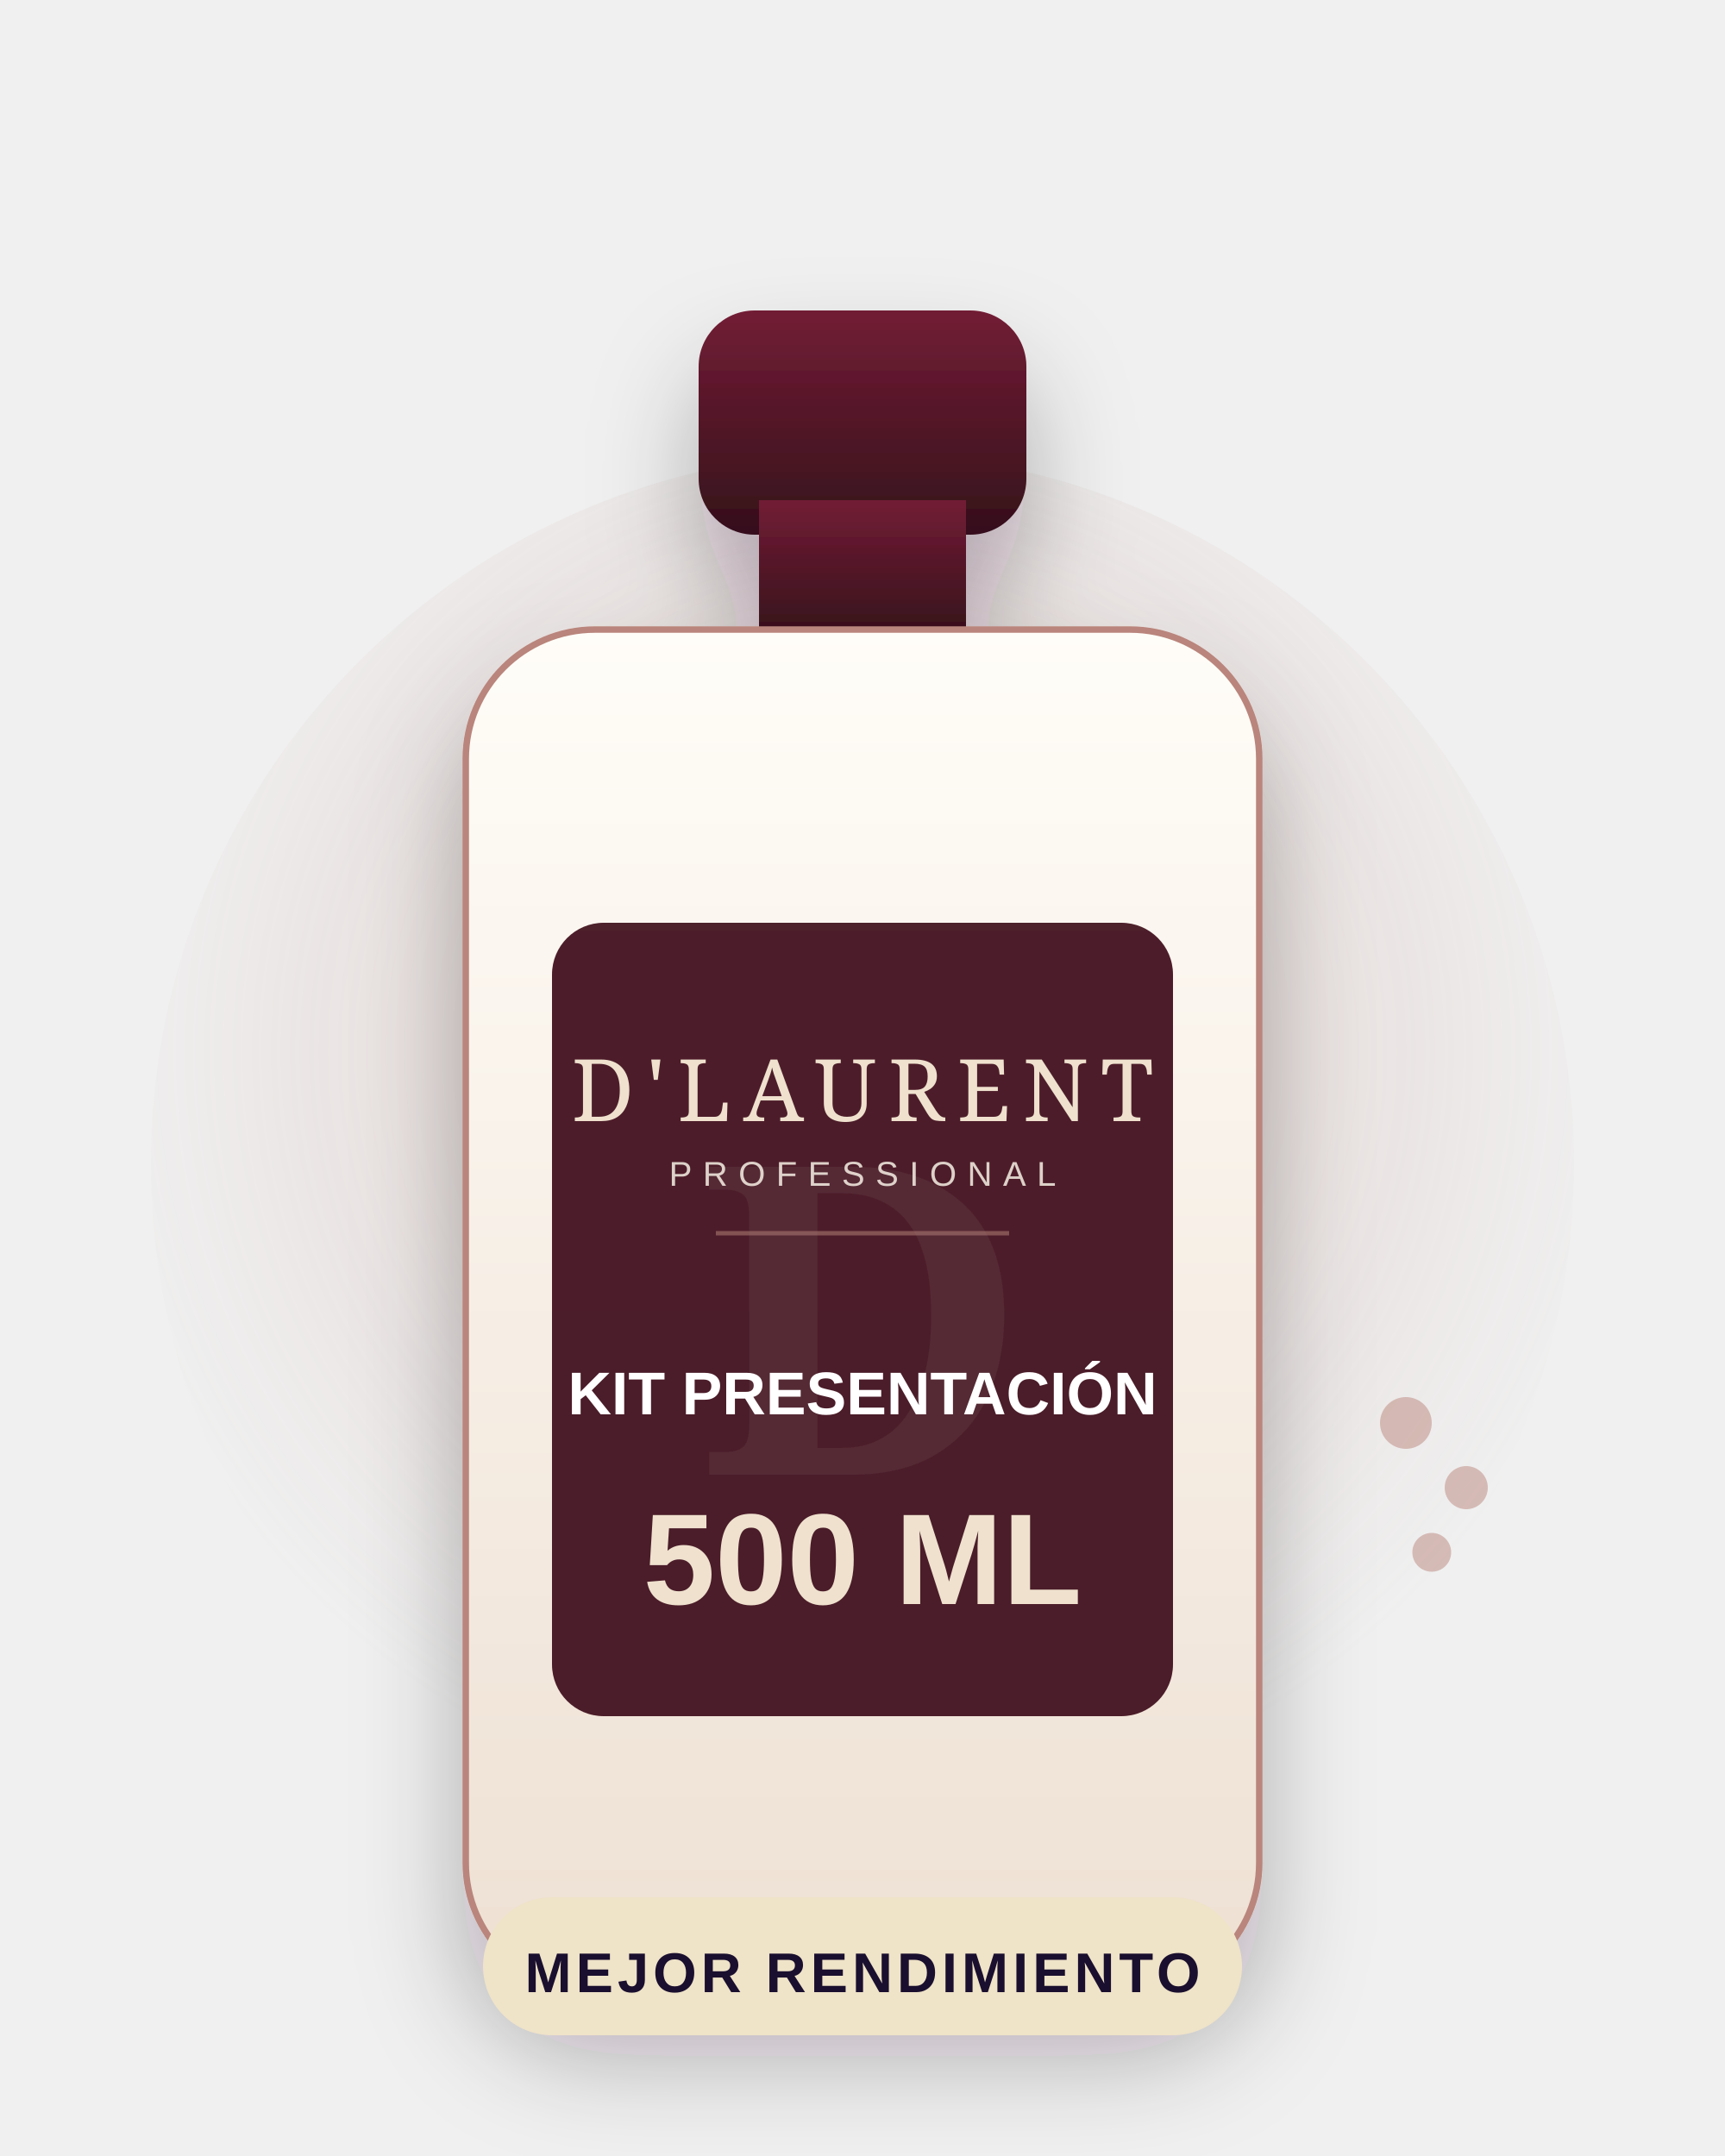
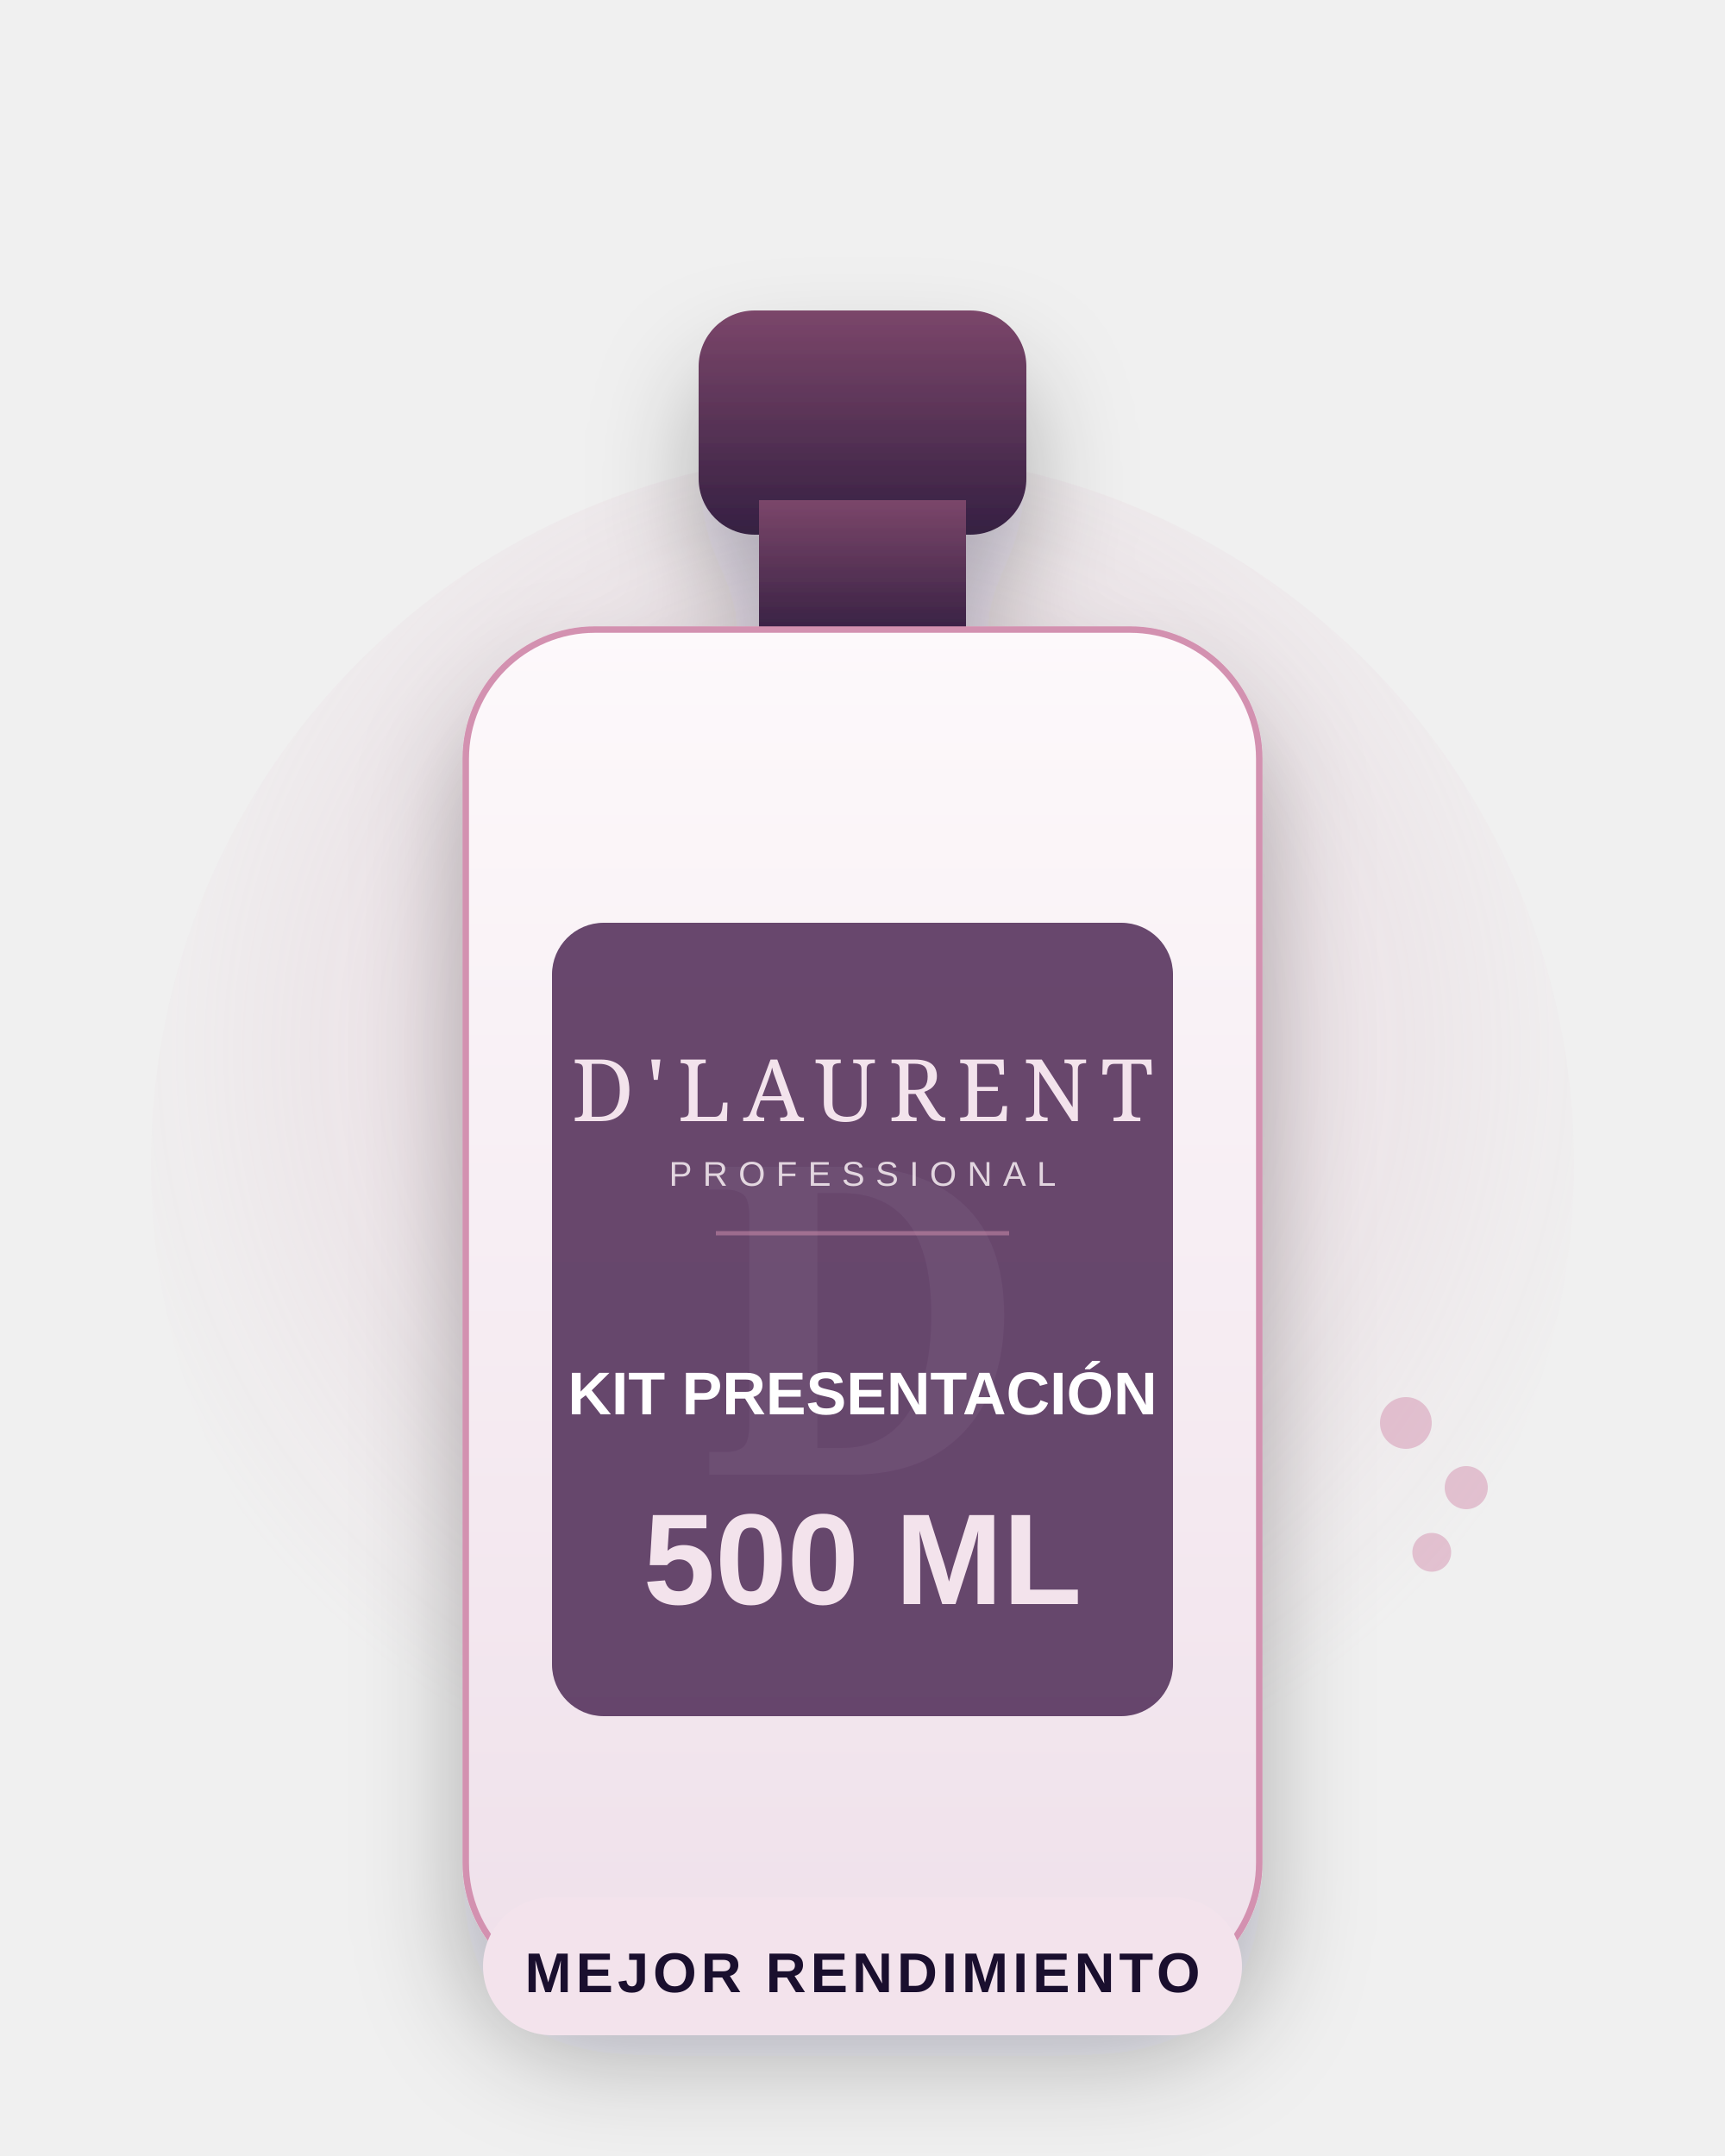
<svg xmlns="http://www.w3.org/2000/svg" viewBox="0 0 400 500" role="img" aria-label="Kit D'Laurent Professional 500ML">
  <defs>
    <linearGradient id="body500" x1="0" y1="0" x2="0" y2="1">
-       <stop offset="0%" stop-color="#fffdf8" />
-       <stop offset="100%" stop-color="#eee0d3" />
+       <stop offset="0%" stop-color="#fdf9fb" />
+       <stop offset="100%" stop-color="#efe0ea" />
    </linearGradient>
    <linearGradient id="cap500" x1="0" y1="0" x2="0" y2="1">
-       <stop offset="0%" stop-color="#721d35" />
-       <stop offset="100%" stop-color="#34101b" />
+       <stop offset="0%" stop-color="#7b466a" />
+       <stop offset="100%" stop-color="#352042" />
    </linearGradient>
    <radialGradient id="glow500" cx="50%" cy="42%" r="55%">
-       <stop offset="0%" stop-color="#b9857c" stop-opacity="0.32" />
-       <stop offset="100%" stop-color="#b9857c" stop-opacity="0" />
+       <stop offset="0%" stop-color="#d391b0" stop-opacity="0.32" />
+       <stop offset="100%" stop-color="#d391b0" stop-opacity="0" />
    </radialGradient>
    <filter id="shadow500" x="-40%" y="-20%" width="180%" height="150%">
-       <feDropShadow dx="0" dy="14" stdDeviation="12" flood-color="#1c0b12" flood-opacity="0.28" />
+       <feDropShadow dx="0" dy="14" stdDeviation="12" flood-color="#0c0420" flood-opacity="0.28" />
    </filter>
  </defs>
  <ellipse cx="200" cy="270" rx="165" ry="165" fill="url(#glow500)" />
-   <g fill="#b9857c" opacity="0.5">
+   <g fill="#d391b0" opacity="0.5">
    <circle cx="326" cy="330" r="6" />
    <circle cx="340" cy="345" r="5" />
    <circle cx="332" cy="360" r="4.5" />
  </g>
  <g transform="translate(200,72)" filter="url(#shadow500)">
    <rect x="-38" y="0" width="76" height="52" rx="13" fill="url(#cap500)" />
    <rect x="-24" y="44" width="48" height="32" fill="url(#cap500)" />
-     <rect x="-92" y="74" width="184" height="316" rx="30" fill="url(#body500)" stroke="#b9857c" stroke-width="1.5" />
-     <rect x="-72" y="142" width="144" height="184" rx="12" fill="#42121f" opacity="0.94" />
+     <rect x="-92" y="74" width="184" height="316" rx="30" fill="url(#body500)" stroke="#d391b0" stroke-width="1.5" />
+     <rect x="-72" y="142" width="144" height="184" rx="12" fill="#5d3c64" opacity="0.94" />
    <text x="0" y="270" font-family="Georgia, serif" font-size="100" font-weight="700" fill="#ffffff" opacity="0.05" text-anchor="middle">D</text>
-     <text x="0" y="188" font-family="Georgia, serif" font-size="20" fill="#efe1ce" letter-spacing="2.8" text-anchor="middle">D'LAURENT</text>
-     <text x="0" y="203" font-family="Arial, sans-serif" font-size="8" fill="#f7f0e5" letter-spacing="2.5" text-anchor="middle" opacity="0.85">PROFESSIONAL</text>
-     <line x1="-34" y1="214" x2="34" y2="214" stroke="#b9857c" stroke-width="1" opacity="0.5" />
+     <text x="0" y="188" font-family="Georgia, serif" font-size="20" fill="#f3e3ec" letter-spacing="2.8" text-anchor="middle">D'LAURENT</text>
+     <text x="0" y="203" font-family="Arial, sans-serif" font-size="8" fill="#f8eff3" letter-spacing="2.5" text-anchor="middle" opacity="0.85">PROFESSIONAL</text>
+     <line x1="-34" y1="214" x2="34" y2="214" stroke="#d391b0" stroke-width="1" opacity="0.5" />
    <text x="0" y="256" font-family="Arial, sans-serif" font-size="14" font-weight="700" fill="#ffffff" text-anchor="middle">KIT PRESENTACIÓN</text>
-     <text x="0" y="300" font-family="Arial, sans-serif" font-size="30" font-weight="800" fill="#efe1ce" text-anchor="middle">500 ML</text>
+     <text x="0" y="300" font-family="Arial, sans-serif" font-size="30" font-weight="800" fill="#f3e3ec" text-anchor="middle">500 ML</text>
  </g>
-   <rect x="112" y="440" width="176" height="32" rx="16" fill="#efe3c8" />
+   <rect x="112" y="440" width="176" height="32" rx="16" fill="#f3e3ec" />
  <text x="200" y="462" text-anchor="middle" font-family="Arial, sans-serif" font-size="13" fill="#1a0f2e" font-weight="800" letter-spacing="1">MEJOR RENDIMIENTO</text>
</svg>
